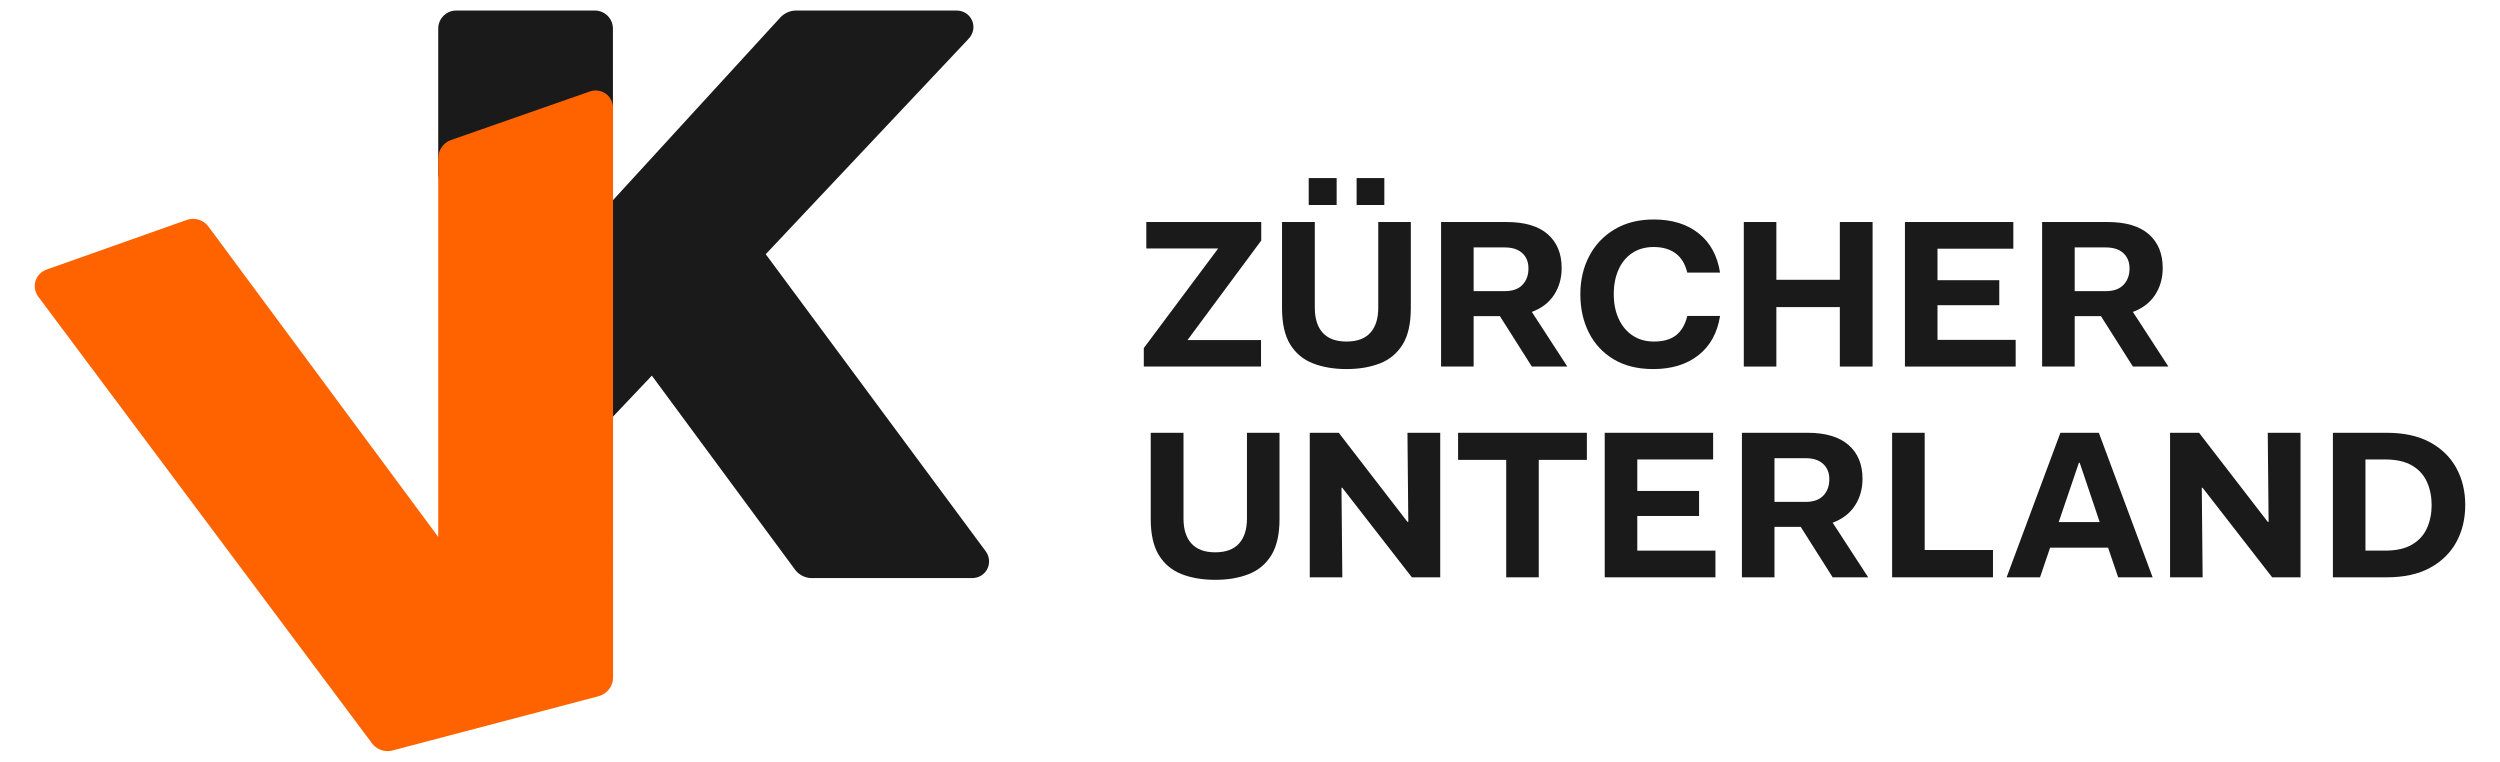
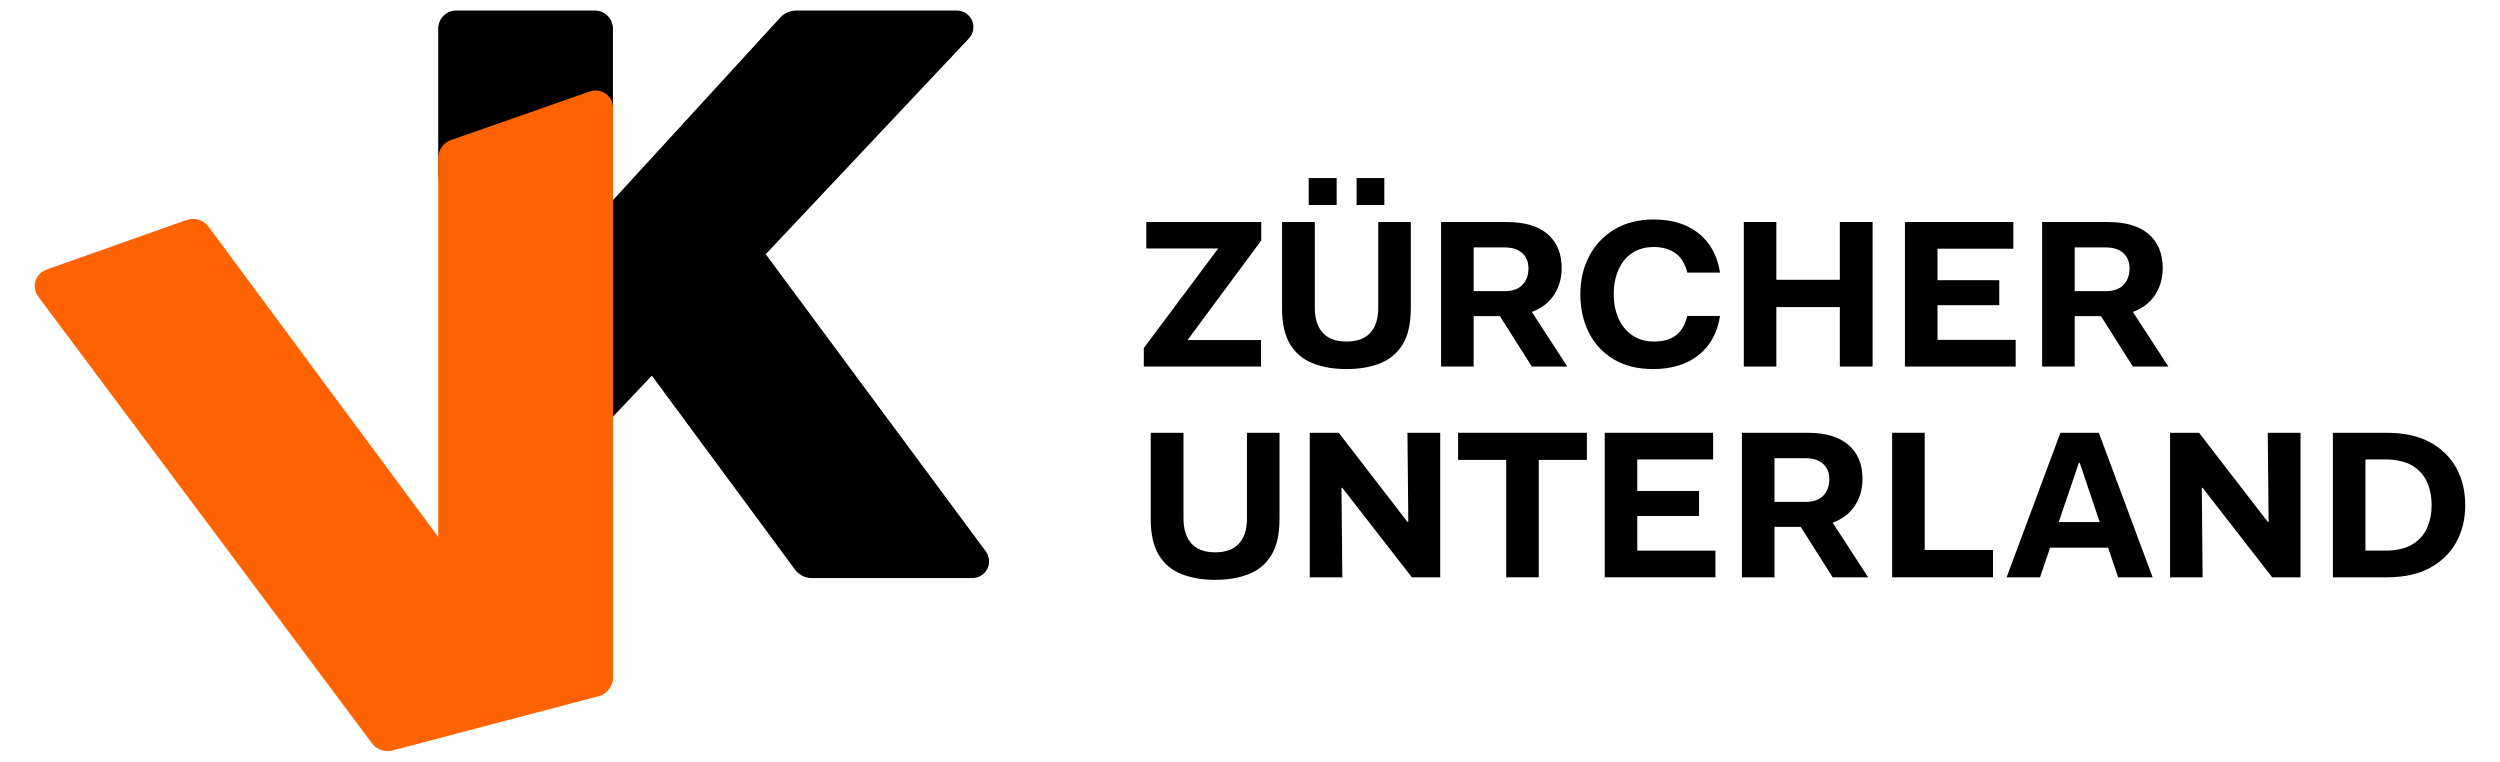
<svg xmlns="http://www.w3.org/2000/svg" width="460.34pt" height="140.26pt" viewBox="-2.00 -2.00 464.34 144.27">
  <defs>
    <clipPath id="clip-0">
      <path clip-rule="nonzero" d="M 0 15 L 110 15 L 110 140.262 L 0 140.262 Z M 0 15 " />
    </clipPath>
    <clipPath id="clip-1">
      <path clip-rule="nonzero" d="M 435 79 L 460.34 79 L 460.34 108 L 435 108 Z M 435 79 " />
    </clipPath>
  </defs>
-   <path fill-rule="nonzero" fill="#1a1a1a" fill-opacity="1" d="M 180.098 102.391 L 138.449 46.148 L 176.883 5.336 C 177.785 4.371 178.035 3.051 177.531 1.887 C 177.027 0.719 175.895 -0.004 174.574 -0.004 L 144.176 -0.004 C 143.094 -0.004 141.969 0.492 141.234 1.289 L 109.531 35.898 L 105.281 40.145 L 105.281 81.367 L 109.535 76.895 L 116.879 69.145 L 144.02 105.922 C 144.723 106.875 145.941 107.492 147.125 107.492 L 177.527 107.492 C 178.77 107.492 179.879 106.824 180.418 105.754 C 180.961 104.68 180.84 103.391 180.098 102.391 " />
-   <path fill-rule="nonzero" fill="#1a1a1a" fill-opacity="1" d="M 76.418 32.141 C 76.418 30.625 77.406 29.215 78.84 28.715 L 105.121 19.52 C 106.148 19.16 107.281 19.316 108.148 19.934 C 108.977 20.52 109.465 21.469 109.512 22.492 L 109.508 3.418 C 109.508 1.531 107.977 -0.004 106.09 -0.004 L 79.824 -0.004 C 77.938 -0.004 76.418 1.531 76.418 3.418 L 76.418 32.141 " />
+   <path fill-rule="nonzero" fill="#000000" fill-opacity="1" d="M 180.098 102.391 L 138.449 46.148 L 176.883 5.336 C 177.785 4.371 178.035 3.051 177.531 1.887 C 177.027 0.719 175.895 -0.004 174.574 -0.004 L 144.176 -0.004 C 143.094 -0.004 141.969 0.492 141.234 1.289 L 109.531 35.898 L 105.281 40.145 L 105.281 81.367 L 109.535 76.895 L 116.879 69.145 L 144.02 105.922 C 144.723 106.875 145.941 107.492 147.125 107.492 L 177.527 107.492 C 178.77 107.492 179.879 106.824 180.418 105.754 C 180.961 104.68 180.84 103.391 180.098 102.391 " />
+   <path fill-rule="nonzero" fill="#000000" fill-opacity="1" d="M 76.418 32.141 C 76.418 30.625 77.406 29.215 78.84 28.715 L 105.121 19.52 C 106.148 19.16 107.281 19.316 108.148 19.934 C 108.977 20.52 109.465 21.469 109.512 22.492 L 109.508 3.418 C 109.508 1.531 107.977 -0.004 106.09 -0.004 L 79.824 -0.004 C 77.938 -0.004 76.418 1.531 76.418 3.418 L 76.418 32.141 " />
  <g clip-path="url(#clip-0)">
    <path fill-rule="nonzero" fill="#ff6300" fill-opacity="1" d="M 108.148 15.742 C 107.281 15.125 106.148 14.969 105.121 15.328 L 78.84 24.523 C 77.406 25.023 76.418 26.434 76.418 27.949 L 76.418 99.688 L 32.895 40.906 C 31.961 39.645 30.273 39.129 28.793 39.652 L 2.23 49.059 C 1.227 49.418 0.441 50.227 0.141 51.23 C -0.164 52.234 0.035 53.34 0.672 54.195 L 63.879 138.789 L 63.879 138.793 C 64.578 139.727 65.691 140.262 66.832 140.262 C 67.137 140.262 67.445 140.223 67.746 140.141 L 106.812 129.859 C 108.363 129.453 109.535 127.957 109.535 126.387 L 109.531 18.465 C 109.531 17.375 109.02 16.359 108.148 15.742 " />
  </g>
-   <path fill-rule="nonzero" fill="#1a1a1a" fill-opacity="1" d="M 210.531 45.062 L 210.531 40.051 L 232.301 40.051 L 232.301 43.551 L 218.332 62.41 L 232.258 62.41 L 232.258 67.426 L 210.055 67.426 L 210.055 63.922 L 224.141 45.062 L 210.531 45.062 " />
-   <path fill-rule="nonzero" fill="#1a1a1a" fill-opacity="1" d="M 250.363 36.824 L 250.363 31.73 L 255.613 31.73 L 255.613 36.824 Z M 241.289 36.824 L 241.289 31.73 L 246.582 31.73 L 246.582 36.824 Z M 236.238 56.363 L 236.238 40.051 L 242.445 40.051 L 242.445 56.281 C 242.445 58.352 242.949 59.938 243.957 61.039 C 244.965 62.141 246.465 62.688 248.453 62.688 C 250.441 62.688 251.941 62.141 252.949 61.039 C 253.957 59.938 254.461 58.352 254.461 56.281 L 254.461 40.051 L 260.629 40.051 L 260.629 56.363 C 260.629 59.281 260.113 61.574 259.078 63.246 C 258.043 64.918 256.609 66.113 254.781 66.828 C 252.949 67.543 250.84 67.902 248.453 67.902 C 246.066 67.902 243.949 67.543 242.105 66.828 C 240.262 66.113 238.824 64.918 237.789 63.246 C 236.754 61.574 236.238 59.281 236.238 56.363 " />
-   <path fill-rule="nonzero" fill="#1a1a1a" fill-opacity="1" d="M 278.414 44.863 L 272.527 44.863 L 272.527 53.141 L 278.414 53.141 C 279.898 53.141 281.02 52.742 281.777 51.945 C 282.535 51.148 282.91 50.117 282.91 48.844 C 282.91 47.621 282.52 46.652 281.738 45.938 C 280.953 45.223 279.848 44.863 278.414 44.863 Z M 266.359 67.426 L 266.359 40.051 L 278.773 40.051 C 282.195 40.051 284.789 40.816 286.555 42.355 C 288.316 43.895 289.199 46.031 289.199 48.762 C 289.199 50.672 288.723 52.363 287.766 53.836 C 286.812 55.309 285.406 56.391 283.551 57.078 L 290.273 67.426 L 283.551 67.426 L 277.5 57.875 L 272.527 57.875 L 272.527 67.426 L 266.359 67.426 " />
-   <path fill-rule="nonzero" fill="#1a1a1a" fill-opacity="1" d="M 292.738 53.738 C 292.738 51.031 293.305 48.609 294.434 46.477 C 295.559 44.34 297.164 42.656 299.246 41.422 C 301.328 40.188 303.789 39.57 306.629 39.57 C 310.102 39.57 312.941 40.445 315.145 42.195 C 317.344 43.949 318.695 46.43 319.199 49.637 L 312.992 49.637 C 312.598 47.992 311.852 46.773 310.766 45.977 C 309.68 45.18 308.297 44.785 306.629 44.785 C 305.062 44.785 303.711 45.16 302.566 45.918 C 301.43 46.672 300.559 47.727 299.961 49.082 C 299.363 50.434 299.066 51.984 299.066 53.738 C 299.066 55.488 299.379 57.039 300.004 58.391 C 300.625 59.746 301.508 60.801 302.648 61.555 C 303.789 62.312 305.129 62.688 306.668 62.688 C 308.441 62.688 309.844 62.293 310.863 61.496 C 311.887 60.699 312.598 59.48 312.992 57.836 L 319.199 57.836 C 318.695 61.047 317.332 63.523 315.102 65.277 C 312.875 67.027 310.023 67.902 306.547 67.902 C 303.602 67.902 301.102 67.285 299.047 66.051 C 296.992 64.816 295.426 63.133 294.352 61 C 293.277 58.863 292.738 56.441 292.738 53.738 " />
-   <path fill-rule="nonzero" fill="#1a1a1a" fill-opacity="1" d="M 323.695 67.426 L 323.695 40.051 L 329.863 40.051 L 329.863 50.992 L 341.883 50.992 L 341.883 40.051 L 348.09 40.051 L 348.09 67.426 L 341.883 67.426 L 341.883 56.164 L 329.863 56.164 L 329.863 67.426 L 323.695 67.426 " />
-   <path fill-rule="nonzero" fill="#1a1a1a" fill-opacity="1" d="M 354.215 67.426 L 354.215 40.051 L 374.746 40.051 L 374.746 45.102 L 360.383 45.102 L 360.383 51.07 L 372.082 51.07 L 372.082 55.805 L 360.383 55.805 L 360.383 62.371 L 375.188 62.371 L 375.188 67.426 L 354.215 67.426 " />
-   <path fill-rule="nonzero" fill="#1a1a1a" fill-opacity="1" d="M 392.258 44.863 L 386.367 44.863 L 386.367 53.141 L 392.258 53.141 C 393.742 53.141 394.863 52.742 395.617 51.945 C 396.375 51.148 396.754 50.117 396.754 48.844 C 396.754 47.621 396.359 46.652 395.578 45.938 C 394.797 45.223 393.688 44.863 392.258 44.863 Z M 380.199 67.426 L 380.199 40.051 L 392.613 40.051 C 396.035 40.051 398.629 40.816 400.395 42.355 C 402.156 43.895 403.039 46.031 403.039 48.762 C 403.039 50.672 402.562 52.363 401.605 53.836 C 400.652 55.309 399.246 56.391 397.391 57.078 L 404.113 67.426 L 397.391 67.426 L 391.34 57.875 L 386.367 57.875 L 386.367 67.426 L 380.199 67.426 " />
-   <path fill-rule="nonzero" fill="#1a1a1a" fill-opacity="1" d="M 211.367 96.281 L 211.367 79.969 L 217.574 79.969 L 217.574 96.203 C 217.574 98.273 218.078 99.855 219.09 100.957 C 220.098 102.059 221.594 102.609 223.586 102.609 C 225.574 102.609 227.07 102.059 228.078 100.957 C 229.09 99.855 229.594 98.273 229.594 96.203 L 229.594 79.969 L 235.762 79.969 L 235.762 96.281 C 235.762 99.199 235.242 101.496 234.207 103.164 C 233.176 104.836 231.742 106.031 229.91 106.746 C 228.078 107.465 225.973 107.82 223.586 107.82 C 221.195 107.82 219.082 107.465 217.238 106.746 C 215.395 106.031 213.953 104.836 212.922 103.164 C 211.887 101.496 211.367 99.199 211.367 96.281 " />
-   <path fill-rule="nonzero" fill="#1a1a1a" fill-opacity="1" d="M 241.488 107.344 L 241.488 79.969 L 246.98 79.969 L 259.992 96.84 L 260.152 96.84 L 259.992 79.969 L 266.199 79.969 L 266.199 107.344 L 260.828 107.344 L 247.656 90.395 L 247.496 90.395 L 247.656 107.344 L 241.488 107.344 " />
-   <path fill-rule="nonzero" fill="#1a1a1a" fill-opacity="1" d="M 269.582 85.102 L 269.582 79.969 L 293.973 79.969 L 293.973 85.102 L 284.859 85.102 L 284.859 107.344 L 278.695 107.344 L 278.695 85.102 L 269.582 85.102 " />
-   <path fill-rule="nonzero" fill="#1a1a1a" fill-opacity="1" d="M 297.355 107.344 L 297.355 79.969 L 317.887 79.969 L 317.887 85.02 L 303.523 85.02 L 303.523 90.988 L 315.223 90.988 L 315.223 95.727 L 303.523 95.727 L 303.523 102.289 L 318.324 102.289 L 318.324 107.344 L 297.355 107.344 " />
-   <path fill-rule="nonzero" fill="#1a1a1a" fill-opacity="1" d="M 335.395 84.781 L 329.508 84.781 L 329.508 93.059 L 335.395 93.059 C 336.883 93.059 338.004 92.66 338.758 91.867 C 339.516 91.07 339.895 90.035 339.895 88.762 C 339.895 87.543 339.5 86.574 338.719 85.855 C 337.938 85.141 336.828 84.781 335.395 84.781 Z M 323.34 107.344 L 323.34 79.969 L 335.754 79.969 C 339.176 79.969 341.77 80.738 343.531 82.277 C 345.297 83.816 346.18 85.949 346.18 88.684 C 346.18 90.594 345.703 92.281 344.746 93.754 C 343.793 95.227 342.387 96.309 340.527 97 L 347.254 107.344 L 340.527 107.344 L 334.48 97.793 L 329.508 97.793 L 329.508 107.344 L 323.34 107.344 " />
-   <path fill-rule="nonzero" fill="#1a1a1a" fill-opacity="1" d="M 351.789 107.344 L 351.789 79.969 L 357.957 79.969 L 357.957 102.172 L 370.891 102.172 L 370.891 107.344 L 351.789 107.344 " />
-   <path fill-rule="nonzero" fill="#1a1a1a" fill-opacity="1" d="M 383.344 96.879 L 391.102 96.879 L 387.32 85.656 L 387.16 85.656 Z M 373.473 107.344 L 383.66 79.969 L 390.941 79.969 L 401.129 107.344 L 394.602 107.344 L 392.691 101.734 L 381.711 101.734 L 379.801 107.344 L 373.473 107.344 " />
-   <path fill-rule="nonzero" fill="#1a1a1a" fill-opacity="1" d="M 404.43 107.344 L 404.43 79.969 L 409.922 79.969 L 422.934 96.84 L 423.094 96.84 L 422.934 79.969 L 429.141 79.969 L 429.141 107.344 L 423.77 107.344 L 410.598 90.395 L 410.438 90.395 L 410.598 107.344 L 404.43 107.344 " />
+   <path fill-rule="nonzero" fill="#000000" fill-opacity="1" d="M 210.531 45.062 L 210.531 40.051 L 232.301 40.051 L 232.301 43.551 L 218.332 62.41 L 232.258 62.41 L 232.258 67.426 L 210.055 67.426 L 210.055 63.922 L 224.141 45.062 L 210.531 45.062 " />
+   <path fill-rule="nonzero" fill="#000000" fill-opacity="1" d="M 250.363 36.824 L 250.363 31.73 L 255.613 31.73 L 255.613 36.824 Z M 241.289 36.824 L 241.289 31.73 L 246.582 31.73 L 246.582 36.824 Z M 236.238 56.363 L 236.238 40.051 L 242.445 40.051 L 242.445 56.281 C 242.445 58.352 242.949 59.938 243.957 61.039 C 244.965 62.141 246.465 62.688 248.453 62.688 C 250.441 62.688 251.941 62.141 252.949 61.039 C 253.957 59.938 254.461 58.352 254.461 56.281 L 254.461 40.051 L 260.629 40.051 L 260.629 56.363 C 260.629 59.281 260.113 61.574 259.078 63.246 C 258.043 64.918 256.609 66.113 254.781 66.828 C 252.949 67.543 250.84 67.902 248.453 67.902 C 246.066 67.902 243.949 67.543 242.105 66.828 C 240.262 66.113 238.824 64.918 237.789 63.246 C 236.754 61.574 236.238 59.281 236.238 56.363 " />
+   <path fill-rule="nonzero" fill="#000000" fill-opacity="1" d="M 278.414 44.863 L 272.527 44.863 L 272.527 53.141 L 278.414 53.141 C 279.898 53.141 281.02 52.742 281.777 51.945 C 282.535 51.148 282.91 50.117 282.91 48.844 C 282.91 47.621 282.52 46.652 281.738 45.938 C 280.953 45.223 279.848 44.863 278.414 44.863 Z M 266.359 67.426 L 266.359 40.051 L 278.773 40.051 C 282.195 40.051 284.789 40.816 286.555 42.355 C 288.316 43.895 289.199 46.031 289.199 48.762 C 289.199 50.672 288.723 52.363 287.766 53.836 C 286.812 55.309 285.406 56.391 283.551 57.078 L 290.273 67.426 L 283.551 67.426 L 277.5 57.875 L 272.527 57.875 L 272.527 67.426 L 266.359 67.426 " />
+   <path fill-rule="nonzero" fill="#000000" fill-opacity="1" d="M 292.738 53.738 C 292.738 51.031 293.305 48.609 294.434 46.477 C 295.559 44.34 297.164 42.656 299.246 41.422 C 301.328 40.188 303.789 39.57 306.629 39.57 C 310.102 39.57 312.941 40.445 315.145 42.195 C 317.344 43.949 318.695 46.43 319.199 49.637 L 312.992 49.637 C 312.598 47.992 311.852 46.773 310.766 45.977 C 309.68 45.18 308.297 44.785 306.629 44.785 C 305.062 44.785 303.711 45.16 302.566 45.918 C 301.43 46.672 300.559 47.727 299.961 49.082 C 299.363 50.434 299.066 51.984 299.066 53.738 C 299.066 55.488 299.379 57.039 300.004 58.391 C 300.625 59.746 301.508 60.801 302.648 61.555 C 303.789 62.312 305.129 62.688 306.668 62.688 C 308.441 62.688 309.844 62.293 310.863 61.496 C 311.887 60.699 312.598 59.48 312.992 57.836 L 319.199 57.836 C 318.695 61.047 317.332 63.523 315.102 65.277 C 312.875 67.027 310.023 67.902 306.547 67.902 C 303.602 67.902 301.102 67.285 299.047 66.051 C 296.992 64.816 295.426 63.133 294.352 61 C 293.277 58.863 292.738 56.441 292.738 53.738 " />
+   <path fill-rule="nonzero" fill="#000000" fill-opacity="1" d="M 323.695 67.426 L 323.695 40.051 L 329.863 40.051 L 329.863 50.992 L 341.883 50.992 L 341.883 40.051 L 348.09 40.051 L 348.09 67.426 L 341.883 67.426 L 341.883 56.164 L 329.863 56.164 L 329.863 67.426 L 323.695 67.426 " />
+   <path fill-rule="nonzero" fill="#000000" fill-opacity="1" d="M 354.215 67.426 L 354.215 40.051 L 374.746 40.051 L 374.746 45.102 L 360.383 45.102 L 360.383 51.07 L 372.082 51.07 L 372.082 55.805 L 360.383 55.805 L 360.383 62.371 L 375.188 62.371 L 375.188 67.426 L 354.215 67.426 " />
+   <path fill-rule="nonzero" fill="#000000" fill-opacity="1" d="M 392.258 44.863 L 386.367 44.863 L 386.367 53.141 L 392.258 53.141 C 393.742 53.141 394.863 52.742 395.617 51.945 C 396.375 51.148 396.754 50.117 396.754 48.844 C 396.754 47.621 396.359 46.652 395.578 45.938 C 394.797 45.223 393.688 44.863 392.258 44.863 Z M 380.199 67.426 L 380.199 40.051 L 392.613 40.051 C 396.035 40.051 398.629 40.816 400.395 42.355 C 402.156 43.895 403.039 46.031 403.039 48.762 C 403.039 50.672 402.562 52.363 401.605 53.836 C 400.652 55.309 399.246 56.391 397.391 57.078 L 404.113 67.426 L 397.391 67.426 L 391.34 57.875 L 386.367 57.875 L 386.367 67.426 L 380.199 67.426 " />
+   <path fill-rule="nonzero" fill="#000000" fill-opacity="1" d="M 211.367 96.281 L 211.367 79.969 L 217.574 79.969 L 217.574 96.203 C 217.574 98.273 218.078 99.855 219.09 100.957 C 220.098 102.059 221.594 102.609 223.586 102.609 C 225.574 102.609 227.07 102.059 228.078 100.957 C 229.09 99.855 229.594 98.273 229.594 96.203 L 229.594 79.969 L 235.762 79.969 L 235.762 96.281 C 235.762 99.199 235.242 101.496 234.207 103.164 C 233.176 104.836 231.742 106.031 229.91 106.746 C 228.078 107.465 225.973 107.82 223.586 107.82 C 221.195 107.82 219.082 107.465 217.238 106.746 C 215.395 106.031 213.953 104.836 212.922 103.164 C 211.887 101.496 211.367 99.199 211.367 96.281 " />
+   <path fill-rule="nonzero" fill="#000000" fill-opacity="1" d="M 241.488 107.344 L 241.488 79.969 L 246.98 79.969 L 259.992 96.84 L 260.152 96.84 L 259.992 79.969 L 266.199 79.969 L 266.199 107.344 L 260.828 107.344 L 247.656 90.395 L 247.496 90.395 L 247.656 107.344 L 241.488 107.344 " />
+   <path fill-rule="nonzero" fill="#000000" fill-opacity="1" d="M 269.582 85.102 L 269.582 79.969 L 293.973 79.969 L 293.973 85.102 L 284.859 85.102 L 284.859 107.344 L 278.695 107.344 L 278.695 85.102 L 269.582 85.102 " />
+   <path fill-rule="nonzero" fill="#000000" fill-opacity="1" d="M 297.355 107.344 L 297.355 79.969 L 317.887 79.969 L 317.887 85.02 L 303.523 85.02 L 303.523 90.988 L 315.223 90.988 L 315.223 95.727 L 303.523 95.727 L 303.523 102.289 L 318.324 102.289 L 318.324 107.344 L 297.355 107.344 " />
+   <path fill-rule="nonzero" fill="#000000" fill-opacity="1" d="M 335.395 84.781 L 329.508 84.781 L 329.508 93.059 L 335.395 93.059 C 336.883 93.059 338.004 92.66 338.758 91.867 C 339.516 91.07 339.895 90.035 339.895 88.762 C 339.895 87.543 339.5 86.574 338.719 85.855 C 337.938 85.141 336.828 84.781 335.395 84.781 Z M 323.34 107.344 L 323.34 79.969 L 335.754 79.969 C 339.176 79.969 341.77 80.738 343.531 82.277 C 345.297 83.816 346.18 85.949 346.18 88.684 C 346.18 90.594 345.703 92.281 344.746 93.754 C 343.793 95.227 342.387 96.309 340.527 97 L 347.254 107.344 L 340.527 107.344 L 334.48 97.793 L 329.508 97.793 L 329.508 107.344 L 323.34 107.344 " />
+   <path fill-rule="nonzero" fill="#000000" fill-opacity="1" d="M 351.789 107.344 L 351.789 79.969 L 357.957 79.969 L 357.957 102.172 L 370.891 102.172 L 370.891 107.344 L 351.789 107.344 " />
+   <path fill-rule="nonzero" fill="#000000" fill-opacity="1" d="M 383.344 96.879 L 391.102 96.879 L 387.32 85.656 L 387.16 85.656 Z M 373.473 107.344 L 383.66 79.969 L 390.941 79.969 L 401.129 107.344 L 394.602 107.344 L 392.691 101.734 L 381.711 101.734 L 379.801 107.344 L 373.473 107.344 " />
+   <path fill-rule="nonzero" fill="#000000" fill-opacity="1" d="M 404.43 107.344 L 404.43 79.969 L 409.922 79.969 L 422.934 96.84 L 423.094 96.84 L 422.934 79.969 L 429.141 79.969 L 429.141 107.344 L 423.77 107.344 L 410.598 90.395 L 410.438 90.395 L 410.598 107.344 L 404.43 107.344 " />
  <g clip-path="url(#clip-1)">
-     <path fill-rule="nonzero" fill="#1a1a1a" fill-opacity="1" d="M 445.137 85.02 L 441.438 85.02 L 441.438 102.289 L 445.137 102.289 C 447.285 102.289 449.012 101.898 450.309 101.117 C 451.609 100.336 452.543 99.285 453.113 97.973 C 453.688 96.66 453.973 95.223 453.973 93.656 C 453.973 92.09 453.688 90.652 453.113 89.34 C 452.543 88.027 451.609 86.977 450.309 86.195 C 449.012 85.414 447.285 85.02 445.137 85.02 Z M 435.27 107.344 L 435.27 79.969 L 445.453 79.969 C 448.719 79.969 451.449 80.566 453.652 81.758 C 455.852 82.953 457.52 84.578 458.645 86.633 C 459.773 88.688 460.336 91.031 460.336 93.656 C 460.336 96.281 459.773 98.625 458.645 100.68 C 457.52 102.734 455.852 104.359 453.652 105.555 C 451.449 106.746 448.719 107.344 445.453 107.344 L 435.27 107.344 " />
+     <path fill-rule="nonzero" fill="#000000" fill-opacity="1" d="M 445.137 85.02 L 441.438 85.02 L 441.438 102.289 L 445.137 102.289 C 447.285 102.289 449.012 101.898 450.309 101.117 C 451.609 100.336 452.543 99.285 453.113 97.973 C 453.688 96.66 453.973 95.223 453.973 93.656 C 453.973 92.09 453.688 90.652 453.113 89.34 C 452.543 88.027 451.609 86.977 450.309 86.195 C 449.012 85.414 447.285 85.02 445.137 85.02 Z M 435.27 107.344 L 435.27 79.969 L 445.453 79.969 C 448.719 79.969 451.449 80.566 453.652 81.758 C 455.852 82.953 457.52 84.578 458.645 86.633 C 459.773 88.688 460.336 91.031 460.336 93.656 C 460.336 96.281 459.773 98.625 458.645 100.68 C 457.52 102.734 455.852 104.359 453.652 105.555 C 451.449 106.746 448.719 107.344 445.453 107.344 L 435.27 107.344 " />
  </g>
</svg>
